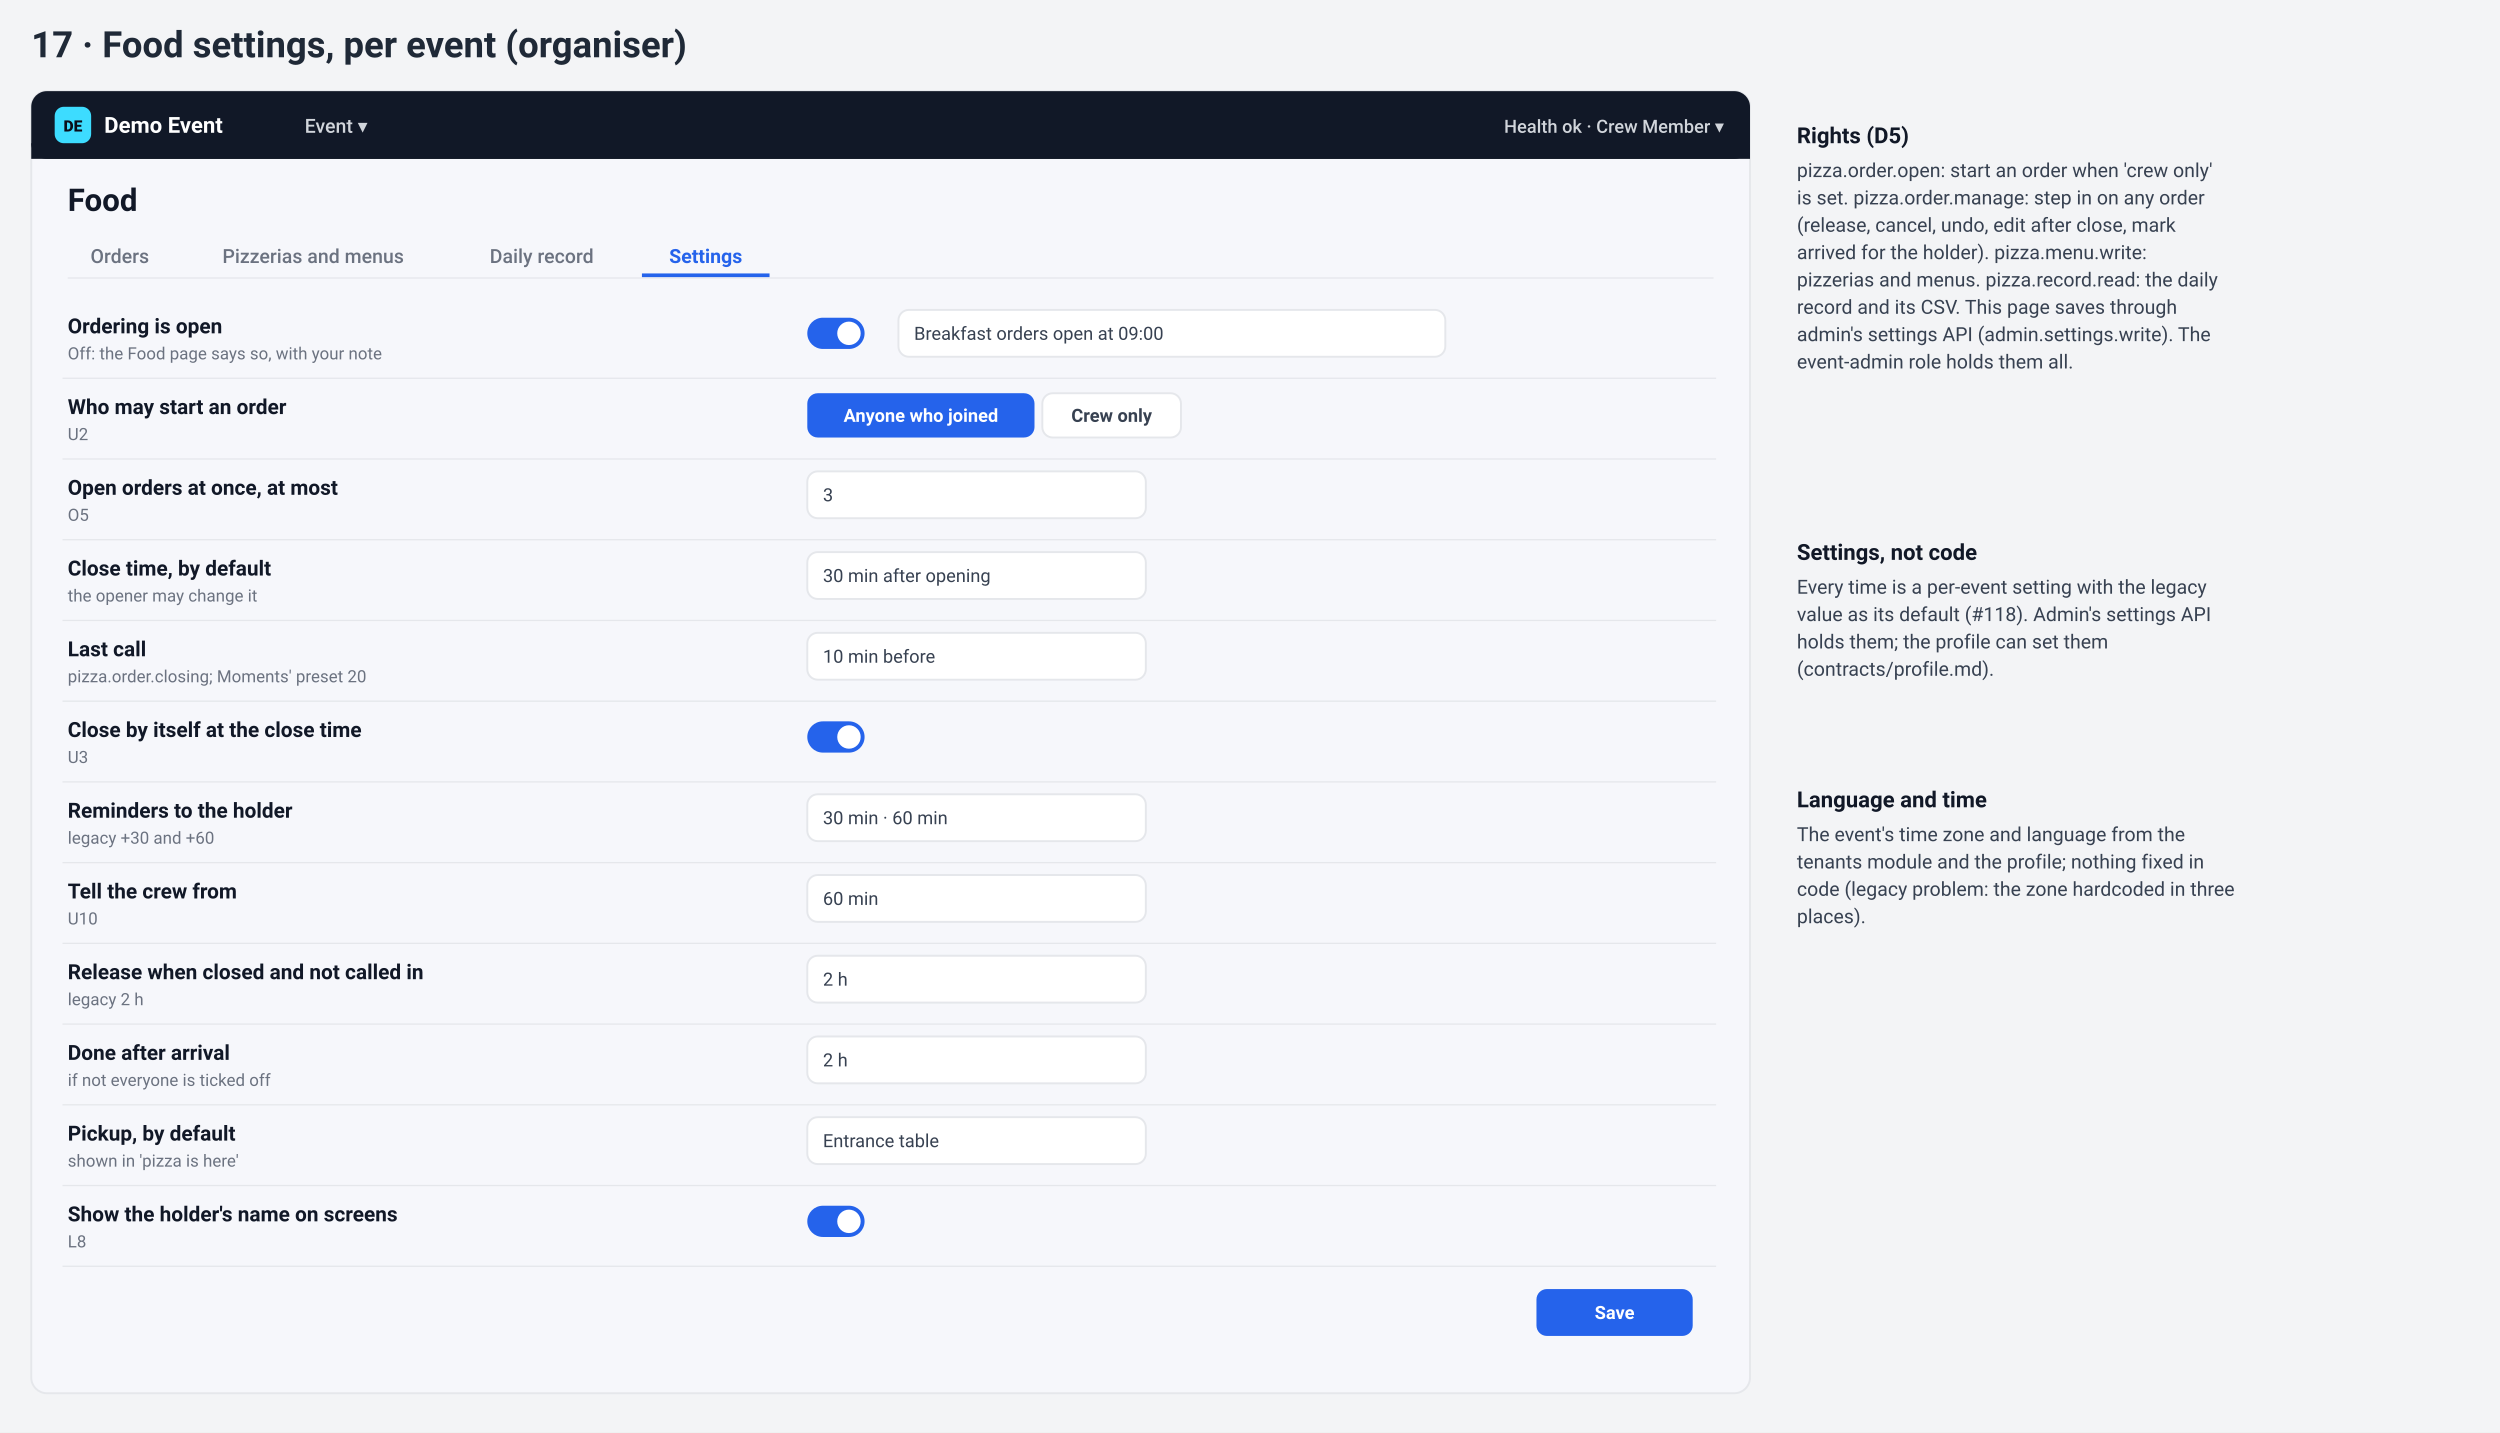
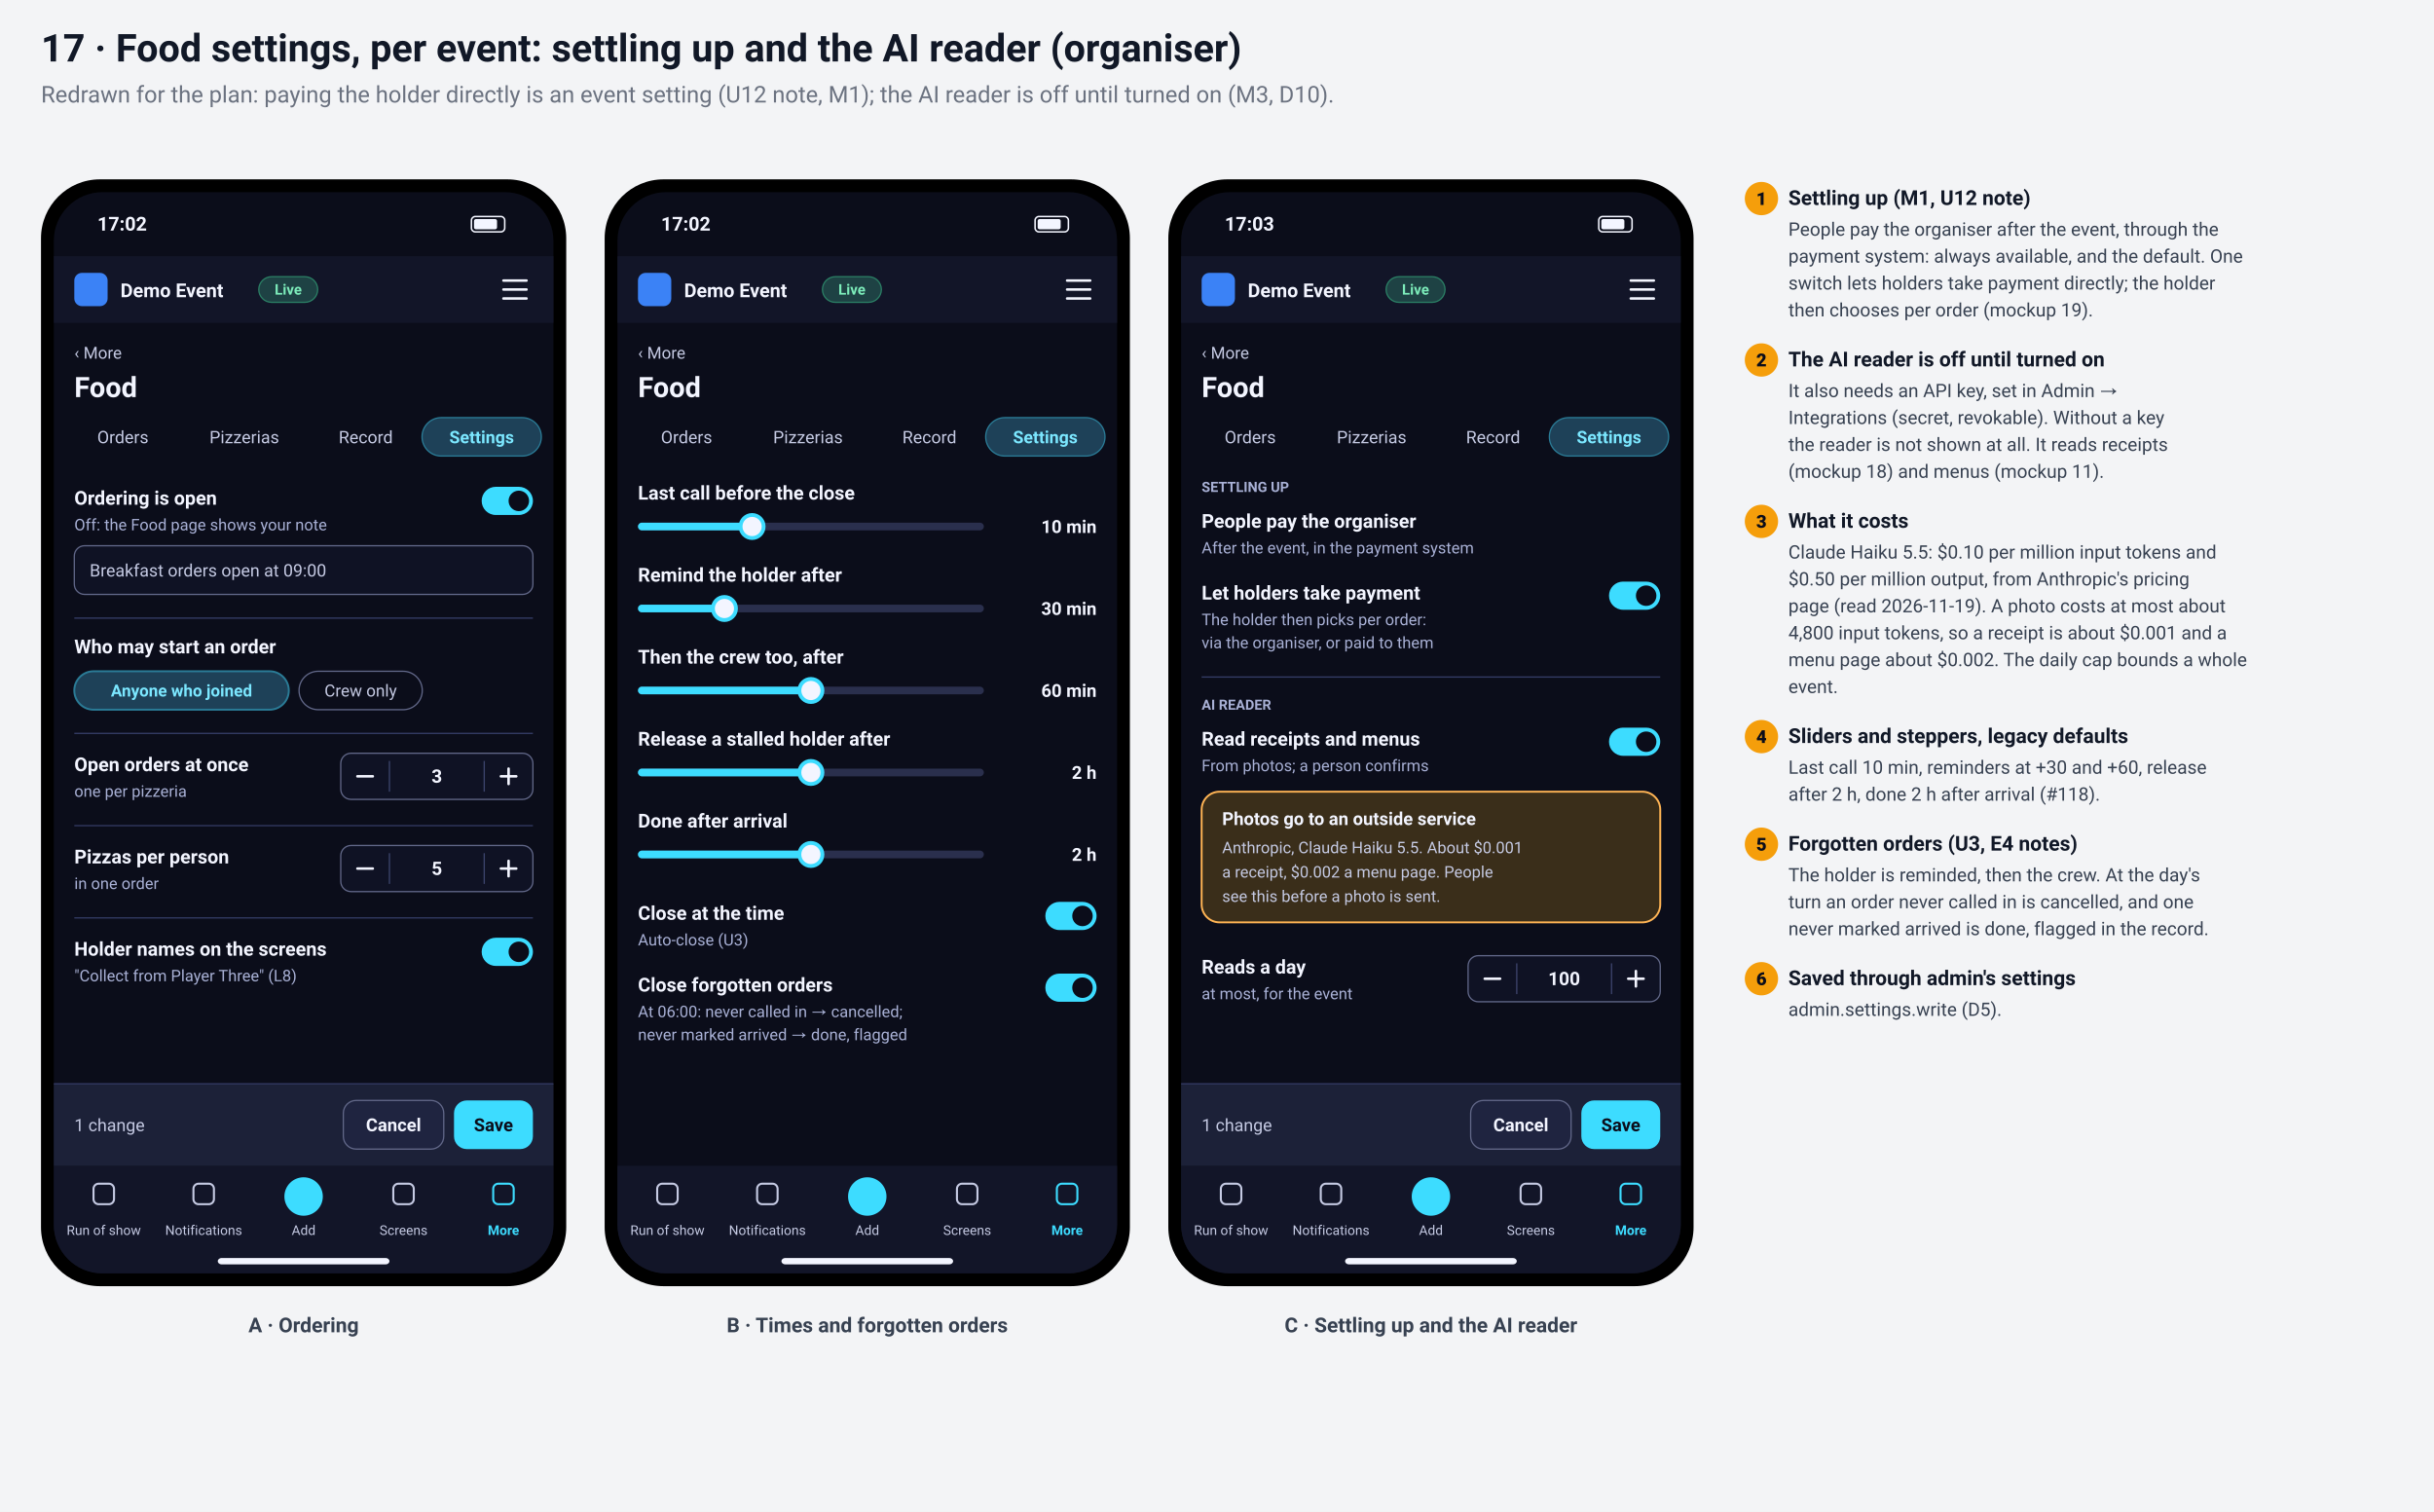
- <svg xmlns="http://www.w3.org/2000/svg" viewBox="0 0 1920 1100" width="1920" height="1100" font-family="system-ui, -apple-system, 'Segoe UI', Roboto, Helvetica, Arial, sans-serif">
+ <svg xmlns="http://www.w3.org/2000/svg" viewBox="0 0 1900 1180" width="1900" height="1180" font-family="system-ui, -apple-system, 'Segoe UI', Roboto, Helvetica, Arial, sans-serif">
  <defs>
-     <marker id="ah" viewBox="0 0 10 10" refX="9" refY="5" markerWidth="8" markerHeight="8" orient="auto-start-reverse">
-       <path d="M0,0 L10,5 L0,10 z" fill="#6b7280" />
-     </marker>
+     <clipPath id="ph42_150">
+       <rect x="42" y="150" width="390" height="844" rx="38" />
+     </clipPath>
+     <clipPath id="ph482_150">
+       <rect x="482" y="150" width="390" height="844" rx="38" />
+     </clipPath>
+     <clipPath id="ph922_150">
+       <rect x="922" y="150" width="390" height="844" rx="38" />
+     </clipPath>
  </defs>
-   <rect x="0" y="0" width="1920" height="1100" rx="0" fill="#f3f4f6" />
-   <text x="24" y="44" font-size="28" fill="#1f2937" font-weight="700" text-anchor="start">17 · Food settings, per event (organiser)</text>
-   <rect x="24" y="70" width="1320" height="1000" rx="12" fill="#f6f7fb" stroke="#e5e7eb" stroke-width="1.5" />
-   <rect x="24" y="70" width="1320" height="52" rx="12" fill="#111827" />
-   <rect x="24" y="110" width="1320" height="12" rx="0" fill="#111827" />
-   <rect x="42" y="82" width="28" height="28" rx="7" fill="#3ddcff" />
-   <text x="56" y="101" font-size="12" fill="#0b0d1a" font-weight="800" text-anchor="middle">DE</text>
-   <text x="80" y="102" font-size="17" fill="#ffffff" font-weight="700" text-anchor="start">Demo Event</text>
-   <text x="234" y="102" font-size="15" fill="#d1d5db" font-weight="500" text-anchor="start">Event ▾</text>
-   <text x="1324" y="102" font-size="14" fill="#d1d5db" font-weight="500" text-anchor="end">Health ok · Crew Member ▾</text>
-   <text x="52" y="162" font-size="24" fill="#111827" font-weight="700" text-anchor="start">Food</text>
-   <text x="92.0" y="202" font-size="15" fill="#6b7280" font-weight="500" text-anchor="middle">Orders</text>
-   <text x="240.5" y="202" font-size="15" fill="#6b7280" font-weight="500" text-anchor="middle">Pizzerias and menus</text>
-   <text x="416.0" y="202" font-size="15" fill="#6b7280" font-weight="500" text-anchor="middle">Daily record</text>
-   <text x="542.0" y="202" font-size="15" fill="#2563eb" font-weight="700" text-anchor="middle">Settings</text>
-   <rect x="493" y="210" width="98" height="3" rx="0" fill="#2563eb" />
-   <rect x="52" y="213" width="1264" height="1" rx="0" fill="#e5e7eb" />
-   <text x="52" y="256" font-size="16" fill="#111827" font-weight="600" text-anchor="start">Ordering is open</text>
-   <text x="52" y="276" font-size="13" fill="#6b7280" font-weight="400" text-anchor="start">Off: the Food page says so, with your note</text>
-   <rect x="620" y="244" width="44" height="24" rx="12" fill="#2563eb" />
-   <circle cx="652" cy="256" r="9" fill="#ffffff" />
-   <rect x="690" y="238" width="420" height="36" rx="8" fill="#ffffff" stroke="#e5e7eb" stroke-width="1.5" />
-   <text x="702" y="261" font-size="14" fill="#374151" font-weight="400" text-anchor="start">Breakfast orders open at 09:00</text>
-   <rect x="48" y="290" width="1270" height="1" rx="0" fill="#e5e7eb" />
-   <text x="52" y="318" font-size="16" fill="#111827" font-weight="600" text-anchor="start">Who may start an order</text>
-   <text x="52" y="338" font-size="13" fill="#6b7280" font-weight="400" text-anchor="start">U2</text>
-   <rect x="620" y="302" width="174.5" height="34" rx="8" fill="#2563eb" />
-   <text x="707.25" y="324" font-size="14" fill="#ffffff" font-weight="600" text-anchor="middle">Anyone who joined</text>
-   <rect x="800.5" y="302" width="106.5" height="34" rx="8" fill="#ffffff" stroke="#e5e7eb" stroke-width="1.5" />
-   <text x="853.75" y="324" font-size="14" fill="#374151" font-weight="600" text-anchor="middle">Crew only</text>
-   <rect x="48" y="352" width="1270" height="1" rx="0" fill="#e5e7eb" />
-   <text x="52" y="380" font-size="16" fill="#111827" font-weight="600" text-anchor="start">Open orders at once, at most</text>
-   <text x="52" y="400" font-size="13" fill="#6b7280" font-weight="400" text-anchor="start">O5</text>
-   <rect x="620" y="362" width="260" height="36" rx="8" fill="#ffffff" stroke="#e5e7eb" stroke-width="1.5" />
-   <text x="632" y="385" font-size="14" fill="#374151" font-weight="400" text-anchor="start">3</text>
-   <rect x="48" y="414" width="1270" height="1" rx="0" fill="#e5e7eb" />
-   <text x="52" y="442" font-size="16" fill="#111827" font-weight="600" text-anchor="start">Close time, by default</text>
-   <text x="52" y="462" font-size="13" fill="#6b7280" font-weight="400" text-anchor="start">the opener may change it</text>
-   <rect x="620" y="424" width="260" height="36" rx="8" fill="#ffffff" stroke="#e5e7eb" stroke-width="1.5" />
-   <text x="632" y="447" font-size="14" fill="#374151" font-weight="400" text-anchor="start">30 min after opening</text>
-   <rect x="48" y="476" width="1270" height="1" rx="0" fill="#e5e7eb" />
-   <text x="52" y="504" font-size="16" fill="#111827" font-weight="600" text-anchor="start">Last call</text>
-   <text x="52" y="524" font-size="13" fill="#6b7280" font-weight="400" text-anchor="start">pizza.order.closing; Moments' preset 20</text>
-   <rect x="620" y="486" width="260" height="36" rx="8" fill="#ffffff" stroke="#e5e7eb" stroke-width="1.5" />
-   <text x="632" y="509" font-size="14" fill="#374151" font-weight="400" text-anchor="start">10 min before</text>
-   <rect x="48" y="538" width="1270" height="1" rx="0" fill="#e5e7eb" />
-   <text x="52" y="566" font-size="16" fill="#111827" font-weight="600" text-anchor="start">Close by itself at the close time</text>
-   <text x="52" y="586" font-size="13" fill="#6b7280" font-weight="400" text-anchor="start">U3</text>
-   <rect x="620" y="554" width="44" height="24" rx="12" fill="#2563eb" />
-   <circle cx="652" cy="566" r="9" fill="#ffffff" />
-   <rect x="48" y="600" width="1270" height="1" rx="0" fill="#e5e7eb" />
-   <text x="52" y="628" font-size="16" fill="#111827" font-weight="600" text-anchor="start">Reminders to the holder</text>
-   <text x="52" y="648" font-size="13" fill="#6b7280" font-weight="400" text-anchor="start">legacy +30 and +60</text>
-   <rect x="620" y="610" width="260" height="36" rx="8" fill="#ffffff" stroke="#e5e7eb" stroke-width="1.5" />
-   <text x="632" y="633" font-size="14" fill="#374151" font-weight="400" text-anchor="start">30 min · 60 min</text>
-   <rect x="48" y="662" width="1270" height="1" rx="0" fill="#e5e7eb" />
-   <text x="52" y="690" font-size="16" fill="#111827" font-weight="600" text-anchor="start">Tell the crew from</text>
-   <text x="52" y="710" font-size="13" fill="#6b7280" font-weight="400" text-anchor="start">U10</text>
-   <rect x="620" y="672" width="260" height="36" rx="8" fill="#ffffff" stroke="#e5e7eb" stroke-width="1.5" />
-   <text x="632" y="695" font-size="14" fill="#374151" font-weight="400" text-anchor="start">60 min</text>
-   <rect x="48" y="724" width="1270" height="1" rx="0" fill="#e5e7eb" />
-   <text x="52" y="752" font-size="16" fill="#111827" font-weight="600" text-anchor="start">Release when closed and not called in</text>
-   <text x="52" y="772" font-size="13" fill="#6b7280" font-weight="400" text-anchor="start">legacy 2 h</text>
-   <rect x="620" y="734" width="260" height="36" rx="8" fill="#ffffff" stroke="#e5e7eb" stroke-width="1.5" />
-   <text x="632" y="757" font-size="14" fill="#374151" font-weight="400" text-anchor="start">2 h</text>
-   <rect x="48" y="786" width="1270" height="1" rx="0" fill="#e5e7eb" />
-   <text x="52" y="814" font-size="16" fill="#111827" font-weight="600" text-anchor="start">Done after arrival</text>
-   <text x="52" y="834" font-size="13" fill="#6b7280" font-weight="400" text-anchor="start">if not everyone is ticked off</text>
-   <rect x="620" y="796" width="260" height="36" rx="8" fill="#ffffff" stroke="#e5e7eb" stroke-width="1.5" />
-   <text x="632" y="819" font-size="14" fill="#374151" font-weight="400" text-anchor="start">2 h</text>
-   <rect x="48" y="848" width="1270" height="1" rx="0" fill="#e5e7eb" />
-   <text x="52" y="876" font-size="16" fill="#111827" font-weight="600" text-anchor="start">Pickup, by default</text>
-   <text x="52" y="896" font-size="13" fill="#6b7280" font-weight="400" text-anchor="start">shown in 'pizza is here'</text>
-   <rect x="620" y="858" width="260" height="36" rx="8" fill="#ffffff" stroke="#e5e7eb" stroke-width="1.5" />
-   <text x="632" y="881" font-size="14" fill="#374151" font-weight="400" text-anchor="start">Entrance table</text>
-   <rect x="48" y="910" width="1270" height="1" rx="0" fill="#e5e7eb" />
-   <text x="52" y="938" font-size="16" fill="#111827" font-weight="600" text-anchor="start">Show the holder's name on screens</text>
-   <text x="52" y="958" font-size="13" fill="#6b7280" font-weight="400" text-anchor="start">L8</text>
-   <rect x="620" y="926" width="44" height="24" rx="12" fill="#2563eb" />
-   <circle cx="652" cy="938" r="9" fill="#ffffff" />
-   <rect x="48" y="972" width="1270" height="1" rx="0" fill="#e5e7eb" />
-   <rect x="1180" y="990" width="120" height="36" rx="8" fill="#2563eb" />
-   <text x="1240.0" y="1013.0" font-size="14" fill="#ffffff" font-weight="600" text-anchor="middle">Save</text>
-   <text x="1380" y="110" font-size="17" fill="#111827" font-weight="700" text-anchor="start">Rights (D5)</text>
-   <text x="1380" y="136" font-size="15" fill="#374151" font-weight="400" text-anchor="start">pizza.order.open: start an order when 'crew only'</text>
-   <text x="1380" y="157" font-size="15" fill="#374151" font-weight="400" text-anchor="start">is set. pizza.order.manage: step in on any order</text>
-   <text x="1380" y="178" font-size="15" fill="#374151" font-weight="400" text-anchor="start">(release, cancel, undo, edit after close, mark</text>
-   <text x="1380" y="199" font-size="15" fill="#374151" font-weight="400" text-anchor="start">arrived for the holder). pizza.menu.write:</text>
-   <text x="1380" y="220" font-size="15" fill="#374151" font-weight="400" text-anchor="start">pizzerias and menus. pizza.record.read: the daily</text>
-   <text x="1380" y="241" font-size="15" fill="#374151" font-weight="400" text-anchor="start">record and its CSV. This page saves through</text>
-   <text x="1380" y="262" font-size="15" fill="#374151" font-weight="400" text-anchor="start">admin's settings API (admin.settings.write). The</text>
-   <text x="1380" y="283" font-size="15" fill="#374151" font-weight="400" text-anchor="start">event-admin role holds them all.</text>
-   <text x="1380" y="430" font-size="17" fill="#111827" font-weight="700" text-anchor="start">Settings, not code</text>
-   <text x="1380" y="456" font-size="15" fill="#374151" font-weight="400" text-anchor="start">Every time is a per-event setting with the legacy</text>
-   <text x="1380" y="477" font-size="15" fill="#374151" font-weight="400" text-anchor="start">value as its default (#118). Admin's settings API</text>
-   <text x="1380" y="498" font-size="15" fill="#374151" font-weight="400" text-anchor="start">holds them; the profile can set them</text>
-   <text x="1380" y="519" font-size="15" fill="#374151" font-weight="400" text-anchor="start">(contracts/profile.md).</text>
-   <text x="1380" y="620" font-size="17" fill="#111827" font-weight="700" text-anchor="start">Language and time</text>
-   <text x="1380" y="646" font-size="15" fill="#374151" font-weight="400" text-anchor="start">The event's time zone and language from the</text>
-   <text x="1380" y="667" font-size="15" fill="#374151" font-weight="400" text-anchor="start">tenants module and the profile; nothing fixed in</text>
-   <text x="1380" y="688" font-size="15" fill="#374151" font-weight="400" text-anchor="start">code (legacy problem: the zone hardcoded in three</text>
-   <text x="1380" y="709" font-size="15" fill="#374151" font-weight="400" text-anchor="start">places).</text>
+   <rect x="0" y="0" width="1900" height="1180" rx="0" fill="#f3f4f6" />
+   <text x="32" y="48" font-size="30" fill="#111827" font-weight="700" text-anchor="start">17 · Food settings, per event: settling up and the AI reader (organiser)</text>
+   <text x="32" y="80" font-size="18" fill="#6b7280" font-weight="400" text-anchor="start">Redrawn for the plan: paying the holder directly is an event setting (U12 note, M1); the AI reader is off until turned on (M3, D10).</text>
+   <rect x="32" y="140" width="410" height="864" rx="46" fill="#000000" />
+   <text x="237" y="1040" font-size="16" fill="#374151" font-weight="600" text-anchor="middle">A · Ordering</text>
+   <g clip-path="url(#ph42_150)">
+     <rect x="42" y="150" width="390" height="844" rx="0" fill="#0b0d1a" />
+     <text x="76" y="180" font-size="15" fill="#f3f5ff" font-weight="600" text-anchor="start">17:02</text>
+     <rect x="368" y="169" width="26" height="12" rx="3" fill="none" stroke="#f3f5ff" stroke-width="1.2" />
+     <rect x="370" y="171" width="18" height="8" rx="1.5" fill="#f3f5ff" />
+     <rect x="42" y="200" width="390" height="52" rx="0" fill="#121528" />
+     <rect x="58" y="213" width="26" height="26" rx="6" fill="#3b82f6" />
+     <text x="94" y="232" font-size="15" fill="#f3f5ff" font-weight="600" text-anchor="start">Demo Event</text>
+     <rect x="202" y="216" width="46" height="20" rx="10" fill="#1e4244" stroke="#2a7e64" stroke-width="1" />
+     <text x="225" y="230" font-size="11.5" fill="#7cecba" font-weight="600" text-anchor="middle">Live</text>
+     <rect x="392" y="218" width="20" height="2" rx="1" fill="#f3f5ff" />
+     <rect x="392" y="225" width="20" height="2" rx="1" fill="#f3f5ff" />
+     <rect x="392" y="232" width="20" height="2" rx="1" fill="#f3f5ff" />
+     <text x="58" y="280" font-size="13" fill="#c5cae3" font-weight="400" text-anchor="start">‹ More</text>
+     <text x="58" y="310" font-size="22" fill="#f3f5ff" font-weight="600" text-anchor="start">Food</text>
+     <text x="95.92" y="346" font-size="13.5" fill="#c5cae3" font-weight="400" text-anchor="middle">Orders</text>
+     <text x="190.72" y="346" font-size="13.5" fill="#c5cae3" font-weight="400" text-anchor="middle">Pizzerias</text>
+     <text x="285.52" y="346" font-size="13.5" fill="#c5cae3" font-weight="400" text-anchor="middle">Record</text>
+     <rect x="329.44" y="326" width="93.12" height="30" rx="15" fill="#1e4158" stroke="#2a7b96" stroke-width="1" />
+     <text x="376" y="346" font-size="13.5" fill="#7be7ff" font-weight="600" text-anchor="middle">Settings</text>
+     <rect x="42" y="910" width="390" height="84" rx="0" fill="#121528" />
+     <rect x="73" y="924" width="16" height="16" rx="4" fill="none" stroke="#c5cae3" stroke-width="1.6" />
+     <text x="81" y="964" font-size="10.5" fill="#c5cae3" font-weight="400" text-anchor="middle">Run of show</text>
+     <rect x="151" y="924" width="16" height="16" rx="4" fill="none" stroke="#c5cae3" stroke-width="1.6" />
+     <text x="159" y="964" font-size="10.5" fill="#c5cae3" font-weight="400" text-anchor="middle">Notifications</text>
+     <circle cx="237" cy="934" r="15" fill="#3ddcff" />
+     <text x="237" y="964" font-size="10.5" fill="#c5cae3" font-weight="400" text-anchor="middle">Add</text>
+     <rect x="307" y="924" width="16" height="16" rx="4" fill="none" stroke="#c5cae3" stroke-width="1.6" />
+     <text x="315" y="964" font-size="10.5" fill="#c5cae3" font-weight="400" text-anchor="middle">Screens</text>
+     <rect x="385" y="924" width="16" height="16" rx="4" fill="none" stroke="#3ddcff" stroke-width="1.6" />
+     <text x="393" y="964" font-size="10.5" fill="#3ddcff" font-weight="600" text-anchor="middle">More</text>
+     <rect x="170" y="982" width="134" height="5" rx="3" fill="#f3f5ff" />
+     <text x="58" y="394" font-size="15" fill="#f3f5ff" font-weight="600" text-anchor="start">Ordering is open</text>
+     <rect x="376" y="380" width="40" height="22" rx="11" fill="#3ddcff" />
+     <circle cx="405" cy="391" r="8" fill="#0b0d1a" />
+     <text x="58" y="414" font-size="12.5" fill="#a9b1d6" font-weight="400" text-anchor="start">Off: the Food page shows your note</text>
+     <rect x="58" y="426" width="358" height="38" rx="8" fill="#0f1224" stroke="#616788" stroke-width="1" />
+     <text x="70" y="450" font-size="13.5" fill="#c5cae3" font-weight="400" text-anchor="start">Breakfast orders open at 09:00</text>
+     <rect x="58" y="482" width="358" height="1" rx="0" fill="#343c66" />
+     <text x="58" y="510" font-size="15" fill="#f3f5ff" font-weight="600" text-anchor="start">Who may start an order</text>
+     <rect x="58" y="524" width="167.44" height="30" rx="15" fill="#1e4158" stroke="#2a7b96" stroke-width="1.5" />
+     <text x="141.72" y="543.68" font-size="13" fill="#7be7ff" font-weight="600" text-anchor="middle">Anyone who joined</text>
+     <rect x="233.44" y="524" width="96.2" height="30" rx="15" fill="none" stroke="#616788" stroke-width="1" />
+     <text x="281.54" y="543.68" font-size="13" fill="#c5cae3" font-weight="400" text-anchor="middle">Crew only</text>
+     <rect x="58" y="572" width="358" height="1" rx="0" fill="#343c66" />
+     <text x="58" y="602" font-size="15" fill="#f3f5ff" font-weight="600" text-anchor="start">Open orders at once</text>
+     <text x="58" y="622" font-size="12.5" fill="#a9b1d6" font-weight="400" text-anchor="start">one per pizzeria</text>
+     <rect x="266" y="588" width="150" height="36" rx="8" fill="#0f1224" stroke="#616788" stroke-width="1" />
+     <line x1="304" y1="594" x2="304" y2="618" stroke="#3c446c" />
+     <line x1="378" y1="594" x2="378" y2="618" stroke="#3c446c" />
+     <path transform="translate(42,150)" d="M237,456.0 h12" fill="none" stroke="#f3f5ff" stroke-width="2" stroke-linecap="round" stroke-linejoin="round" />
+     <path transform="translate(42,150)" d="M349,456.0 h12 M355,450.0 v12" fill="none" stroke="#f3f5ff" stroke-width="2" stroke-linecap="round" stroke-linejoin="round" />
+     <text x="341" y="611" font-size="14.5" fill="#f3f5ff" font-weight="600" text-anchor="middle">3</text>
+     <rect x="58" y="644" width="358" height="1" rx="0" fill="#343c66" />
+     <text x="58" y="674" font-size="15" fill="#f3f5ff" font-weight="600" text-anchor="start">Pizzas per person</text>
+     <text x="58" y="694" font-size="12.5" fill="#a9b1d6" font-weight="400" text-anchor="start">in one order</text>
+     <rect x="266" y="660" width="150" height="36" rx="8" fill="#0f1224" stroke="#616788" stroke-width="1" />
+     <line x1="304" y1="666" x2="304" y2="690" stroke="#3c446c" />
+     <line x1="378" y1="666" x2="378" y2="690" stroke="#3c446c" />
+     <path transform="translate(42,150)" d="M237,528.0 h12" fill="none" stroke="#f3f5ff" stroke-width="2" stroke-linecap="round" stroke-linejoin="round" />
+     <path transform="translate(42,150)" d="M349,528.0 h12 M355,522.0 v12" fill="none" stroke="#f3f5ff" stroke-width="2" stroke-linecap="round" stroke-linejoin="round" />
+     <text x="341" y="683" font-size="14.5" fill="#f3f5ff" font-weight="600" text-anchor="middle">5</text>
+     <rect x="58" y="716" width="358" height="1" rx="0" fill="#343c66" />
+     <text x="58" y="746" font-size="15" fill="#f3f5ff" font-weight="600" text-anchor="start">Holder names on the screens</text>
+     <rect x="376" y="732" width="40" height="22" rx="11" fill="#3ddcff" />
+     <circle cx="405" cy="743" r="8" fill="#0b0d1a" />
+     <text x="58" y="766" font-size="12.5" fill="#a9b1d6" font-weight="400" text-anchor="start">"Collect from Player Three" (L8)</text>
+     <rect x="42" y="846" width="390" height="64" rx="0" fill="#1c2138" />
+     <line x1="42" y1="846" x2="432" y2="846" stroke="#343c66" />
+     <text x="58" y="883" font-size="13.5" fill="#c5cae3" font-weight="400" text-anchor="start">1 change</text>
+     <rect x="354.4" y="859" width="61.6" height="38" rx="10" fill="#3ddcff" />
+     <text x="385.2" y="883.04" font-size="14" fill="#0b0d1a" font-weight="700" text-anchor="middle">Save</text>
+     <rect x="268" y="859" width="78.4" height="38" rx="10" fill="#1f2440" stroke="#616788" stroke-width="1" />
+     <text x="307.2" y="883.04" font-size="14" fill="#f3f5ff" font-weight="600" text-anchor="middle">Cancel</text>
+   </g>
+   <rect x="472" y="140" width="410" height="864" rx="46" fill="#000000" />
+   <text x="677" y="1040" font-size="16" fill="#374151" font-weight="600" text-anchor="middle">B · Times and forgotten orders</text>
+   <g clip-path="url(#ph482_150)">
+     <rect x="482" y="150" width="390" height="844" rx="0" fill="#0b0d1a" />
+     <text x="516" y="180" font-size="15" fill="#f3f5ff" font-weight="600" text-anchor="start">17:02</text>
+     <rect x="808" y="169" width="26" height="12" rx="3" fill="none" stroke="#f3f5ff" stroke-width="1.2" />
+     <rect x="810" y="171" width="18" height="8" rx="1.5" fill="#f3f5ff" />
+     <rect x="482" y="200" width="390" height="52" rx="0" fill="#121528" />
+     <rect x="498" y="213" width="26" height="26" rx="6" fill="#3b82f6" />
+     <text x="534" y="232" font-size="15" fill="#f3f5ff" font-weight="600" text-anchor="start">Demo Event</text>
+     <rect x="642" y="216" width="46" height="20" rx="10" fill="#1e4244" stroke="#2a7e64" stroke-width="1" />
+     <text x="665" y="230" font-size="11.5" fill="#7cecba" font-weight="600" text-anchor="middle">Live</text>
+     <rect x="832" y="218" width="20" height="2" rx="1" fill="#f3f5ff" />
+     <rect x="832" y="225" width="20" height="2" rx="1" fill="#f3f5ff" />
+     <rect x="832" y="232" width="20" height="2" rx="1" fill="#f3f5ff" />
+     <text x="498" y="280" font-size="13" fill="#c5cae3" font-weight="400" text-anchor="start">‹ More</text>
+     <text x="498" y="310" font-size="22" fill="#f3f5ff" font-weight="600" text-anchor="start">Food</text>
+     <text x="535.92" y="346" font-size="13.5" fill="#c5cae3" font-weight="400" text-anchor="middle">Orders</text>
+     <text x="630.72" y="346" font-size="13.5" fill="#c5cae3" font-weight="400" text-anchor="middle">Pizzerias</text>
+     <text x="725.52" y="346" font-size="13.5" fill="#c5cae3" font-weight="400" text-anchor="middle">Record</text>
+     <rect x="769.44" y="326" width="93.12" height="30" rx="15" fill="#1e4158" stroke="#2a7b96" stroke-width="1" />
+     <text x="816" y="346" font-size="13.5" fill="#7be7ff" font-weight="600" text-anchor="middle">Settings</text>
+     <rect x="482" y="910" width="390" height="84" rx="0" fill="#121528" />
+     <rect x="513" y="924" width="16" height="16" rx="4" fill="none" stroke="#c5cae3" stroke-width="1.6" />
+     <text x="521" y="964" font-size="10.5" fill="#c5cae3" font-weight="400" text-anchor="middle">Run of show</text>
+     <rect x="591" y="924" width="16" height="16" rx="4" fill="none" stroke="#c5cae3" stroke-width="1.6" />
+     <text x="599" y="964" font-size="10.5" fill="#c5cae3" font-weight="400" text-anchor="middle">Notifications</text>
+     <circle cx="677" cy="934" r="15" fill="#3ddcff" />
+     <text x="677" y="964" font-size="10.5" fill="#c5cae3" font-weight="400" text-anchor="middle">Add</text>
+     <rect x="747" y="924" width="16" height="16" rx="4" fill="none" stroke="#c5cae3" stroke-width="1.6" />
+     <text x="755" y="964" font-size="10.5" fill="#c5cae3" font-weight="400" text-anchor="middle">Screens</text>
+     <rect x="825" y="924" width="16" height="16" rx="4" fill="none" stroke="#3ddcff" stroke-width="1.6" />
+     <text x="833" y="964" font-size="10.5" fill="#3ddcff" font-weight="600" text-anchor="middle">More</text>
+     <rect x="610" y="982" width="134" height="5" rx="3" fill="#f3f5ff" />
+     <text x="498" y="390" font-size="15" fill="#f3f5ff" font-weight="600" text-anchor="start">Last call before the close</text>
+     <rect x="498" y="408" width="270" height="6" rx="3" fill="#2a2f4d" />
+     <rect x="498" y="408" width="89.1" height="6" rx="3" fill="#3ddcff" />
+     <circle cx="587.1" cy="411" r="9" fill="#f3f5ff" stroke="#3ddcff" stroke-width="3" />
+     <text x="856" y="416" font-size="14" fill="#f3f5ff" font-weight="600" text-anchor="end">10 min</text>
+     <text x="498" y="454" font-size="15" fill="#f3f5ff" font-weight="600" text-anchor="start">Remind the holder after</text>
+     <rect x="498" y="472" width="270" height="6" rx="3" fill="#2a2f4d" />
+     <rect x="498" y="472" width="67.5" height="6" rx="3" fill="#3ddcff" />
+     <circle cx="565.5" cy="475" r="9" fill="#f3f5ff" stroke="#3ddcff" stroke-width="3" />
+     <text x="856" y="480" font-size="14" fill="#f3f5ff" font-weight="600" text-anchor="end">30 min</text>
+     <text x="498" y="518" font-size="15" fill="#f3f5ff" font-weight="600" text-anchor="start">Then the crew too, after</text>
+     <rect x="498" y="536" width="270" height="6" rx="3" fill="#2a2f4d" />
+     <rect x="498" y="536" width="135" height="6" rx="3" fill="#3ddcff" />
+     <circle cx="633.0" cy="539" r="9" fill="#f3f5ff" stroke="#3ddcff" stroke-width="3" />
+     <text x="856" y="544" font-size="14" fill="#f3f5ff" font-weight="600" text-anchor="end">60 min</text>
+     <text x="498" y="582" font-size="15" fill="#f3f5ff" font-weight="600" text-anchor="start">Release a stalled holder after</text>
+     <rect x="498" y="600" width="270" height="6" rx="3" fill="#2a2f4d" />
+     <rect x="498" y="600" width="135" height="6" rx="3" fill="#3ddcff" />
+     <circle cx="633.0" cy="603" r="9" fill="#f3f5ff" stroke="#3ddcff" stroke-width="3" />
+     <text x="856" y="608" font-size="14" fill="#f3f5ff" font-weight="600" text-anchor="end">2 h</text>
+     <text x="498" y="646" font-size="15" fill="#f3f5ff" font-weight="600" text-anchor="start">Done after arrival</text>
+     <rect x="498" y="664" width="270" height="6" rx="3" fill="#2a2f4d" />
+     <rect x="498" y="664" width="135" height="6" rx="3" fill="#3ddcff" />
+     <circle cx="633.0" cy="667" r="9" fill="#f3f5ff" stroke="#3ddcff" stroke-width="3" />
+     <text x="856" y="672" font-size="14" fill="#f3f5ff" font-weight="600" text-anchor="end">2 h</text>
+     <text x="498" y="718" font-size="15" fill="#f3f5ff" font-weight="600" text-anchor="start">Close at the time</text>
+     <rect x="816" y="704" width="40" height="22" rx="11" fill="#3ddcff" />
+     <circle cx="845" cy="715" r="8" fill="#0b0d1a" />
+     <text x="498" y="738" font-size="12.5" fill="#a9b1d6" font-weight="400" text-anchor="start">Auto-close (U3)</text>
+     <text x="498" y="774" font-size="15" fill="#f3f5ff" font-weight="600" text-anchor="start">Close forgotten orders</text>
+     <rect x="816" y="760" width="40" height="22" rx="11" fill="#3ddcff" />
+     <circle cx="845" cy="771" r="8" fill="#0b0d1a" />
+     <text x="498" y="794" font-size="12.5" fill="#a9b1d6" font-weight="400" text-anchor="start">At 06:00: never called in → cancelled;</text>
+     <text x="498" y="812" font-size="12.5" fill="#a9b1d6" font-weight="400" text-anchor="start">never marked arrived → done, flagged</text>
+   </g>
+   <rect x="912" y="140" width="410" height="864" rx="46" fill="#000000" />
+   <text x="1117" y="1040" font-size="16" fill="#374151" font-weight="600" text-anchor="middle">C · Settling up and the AI reader</text>
+   <g clip-path="url(#ph922_150)">
+     <rect x="922" y="150" width="390" height="844" rx="0" fill="#0b0d1a" />
+     <text x="956" y="180" font-size="15" fill="#f3f5ff" font-weight="600" text-anchor="start">17:03</text>
+     <rect x="1248" y="169" width="26" height="12" rx="3" fill="none" stroke="#f3f5ff" stroke-width="1.2" />
+     <rect x="1250" y="171" width="18" height="8" rx="1.5" fill="#f3f5ff" />
+     <rect x="922" y="200" width="390" height="52" rx="0" fill="#121528" />
+     <rect x="938" y="213" width="26" height="26" rx="6" fill="#3b82f6" />
+     <text x="974" y="232" font-size="15" fill="#f3f5ff" font-weight="600" text-anchor="start">Demo Event</text>
+     <rect x="1082" y="216" width="46" height="20" rx="10" fill="#1e4244" stroke="#2a7e64" stroke-width="1" />
+     <text x="1105" y="230" font-size="11.5" fill="#7cecba" font-weight="600" text-anchor="middle">Live</text>
+     <rect x="1272" y="218" width="20" height="2" rx="1" fill="#f3f5ff" />
+     <rect x="1272" y="225" width="20" height="2" rx="1" fill="#f3f5ff" />
+     <rect x="1272" y="232" width="20" height="2" rx="1" fill="#f3f5ff" />
+     <text x="938" y="280" font-size="13" fill="#c5cae3" font-weight="400" text-anchor="start">‹ More</text>
+     <text x="938" y="310" font-size="22" fill="#f3f5ff" font-weight="600" text-anchor="start">Food</text>
+     <text x="975.92" y="346" font-size="13.5" fill="#c5cae3" font-weight="400" text-anchor="middle">Orders</text>
+     <text x="1070.72" y="346" font-size="13.5" fill="#c5cae3" font-weight="400" text-anchor="middle">Pizzerias</text>
+     <text x="1165.52" y="346" font-size="13.5" fill="#c5cae3" font-weight="400" text-anchor="middle">Record</text>
+     <rect x="1209.44" y="326" width="93.12" height="30" rx="15" fill="#1e4158" stroke="#2a7b96" stroke-width="1" />
+     <text x="1256" y="346" font-size="13.5" fill="#7be7ff" font-weight="600" text-anchor="middle">Settings</text>
+     <rect x="922" y="910" width="390" height="84" rx="0" fill="#121528" />
+     <rect x="953" y="924" width="16" height="16" rx="4" fill="none" stroke="#c5cae3" stroke-width="1.6" />
+     <text x="961" y="964" font-size="10.5" fill="#c5cae3" font-weight="400" text-anchor="middle">Run of show</text>
+     <rect x="1031" y="924" width="16" height="16" rx="4" fill="none" stroke="#c5cae3" stroke-width="1.6" />
+     <text x="1039" y="964" font-size="10.5" fill="#c5cae3" font-weight="400" text-anchor="middle">Notifications</text>
+     <circle cx="1117" cy="934" r="15" fill="#3ddcff" />
+     <text x="1117" y="964" font-size="10.5" fill="#c5cae3" font-weight="400" text-anchor="middle">Add</text>
+     <rect x="1187" y="924" width="16" height="16" rx="4" fill="none" stroke="#c5cae3" stroke-width="1.6" />
+     <text x="1195" y="964" font-size="10.5" fill="#c5cae3" font-weight="400" text-anchor="middle">Screens</text>
+     <rect x="1265" y="924" width="16" height="16" rx="4" fill="none" stroke="#3ddcff" stroke-width="1.6" />
+     <text x="1273" y="964" font-size="10.5" fill="#3ddcff" font-weight="600" text-anchor="middle">More</text>
+     <rect x="1050" y="982" width="134" height="5" rx="3" fill="#f3f5ff" />
+     <text x="938" y="384" font-size="11" fill="#a9b1d6" font-weight="700" text-anchor="start">SETTLING UP</text>
+     <text x="938" y="412" font-size="15" fill="#f3f5ff" font-weight="600" text-anchor="start">People pay the organiser</text>
+     <text x="938" y="432" font-size="12.5" fill="#a9b1d6" font-weight="400" text-anchor="start">After the event, in the payment system</text>
+     <text x="938" y="468" font-size="15" fill="#f3f5ff" font-weight="600" text-anchor="start">Let holders take payment</text>
+     <rect x="1256" y="454" width="40" height="22" rx="11" fill="#3ddcff" />
+     <circle cx="1285" cy="465" r="8" fill="#0b0d1a" />
+     <text x="938" y="488" font-size="12.5" fill="#a9b1d6" font-weight="400" text-anchor="start">The holder then picks per order:</text>
+     <text x="938" y="506" font-size="12.5" fill="#a9b1d6" font-weight="400" text-anchor="start">via the organiser, or paid to them</text>
+     <rect x="938" y="528" width="358" height="1" rx="0" fill="#343c66" />
+     <text x="938" y="554" font-size="11" fill="#a9b1d6" font-weight="700" text-anchor="start">AI READER</text>
+     <text x="938" y="582" font-size="15" fill="#f3f5ff" font-weight="600" text-anchor="start">Read receipts and menus</text>
+     <rect x="1256" y="568" width="40" height="22" rx="11" fill="#3ddcff" />
+     <circle cx="1285" cy="579" r="8" fill="#0b0d1a" />
+     <text x="938" y="602" font-size="12.5" fill="#a9b1d6" font-weight="400" text-anchor="start">From photos; a person confirms</text>
+     <rect x="938" y="618" width="358" height="102" rx="14" fill="#3a2e1a" stroke="#ffb454" stroke-width="1.5" />
+     <text x="954" y="644" font-size="14" fill="#f3f5ff" font-weight="700" text-anchor="start">Photos go to an outside service</text>
+     <text x="954" y="666" font-size="12.5" fill="#c5cae3" font-weight="400" text-anchor="start">Anthropic, Claude Haiku 5.5. About $0.001</text>
+     <text x="954" y="685" font-size="12.5" fill="#c5cae3" font-weight="400" text-anchor="start">a receipt, $0.002 a menu page. People</text>
+     <text x="954" y="704" font-size="12.5" fill="#c5cae3" font-weight="400" text-anchor="start">see this before a photo is sent.</text>
+     <text x="938" y="760" font-size="15" fill="#f3f5ff" font-weight="600" text-anchor="start">Reads a day</text>
+     <text x="938" y="780" font-size="12.5" fill="#a9b1d6" font-weight="400" text-anchor="start">at most, for the event</text>
+     <rect x="1146" y="746" width="150" height="36" rx="8" fill="#0f1224" stroke="#616788" stroke-width="1" />
+     <line x1="1184" y1="752" x2="1184" y2="776" stroke="#3c446c" />
+     <line x1="1258" y1="752" x2="1258" y2="776" stroke="#3c446c" />
+     <path transform="translate(922,150)" d="M237,614.0 h12" fill="none" stroke="#f3f5ff" stroke-width="2" stroke-linecap="round" stroke-linejoin="round" />
+     <path transform="translate(922,150)" d="M349,614.0 h12 M355,608.0 v12" fill="none" stroke="#f3f5ff" stroke-width="2" stroke-linecap="round" stroke-linejoin="round" />
+     <text x="1221" y="769" font-size="14.5" fill="#f3f5ff" font-weight="600" text-anchor="middle">100</text>
+     <rect x="922" y="846" width="390" height="64" rx="0" fill="#1c2138" />
+     <line x1="922" y1="846" x2="1312" y2="846" stroke="#343c66" />
+     <text x="938" y="883" font-size="13.5" fill="#c5cae3" font-weight="400" text-anchor="start">1 change</text>
+     <rect x="1234.4" y="859" width="61.6" height="38" rx="10" fill="#3ddcff" />
+     <text x="1265.2" y="883.04" font-size="14" fill="#0b0d1a" font-weight="700" text-anchor="middle">Save</text>
+     <rect x="1148" y="859" width="78.4" height="38" rx="10" fill="#1f2440" stroke="#616788" stroke-width="1" />
+     <text x="1187.2" y="883.04" font-size="14" fill="#f3f5ff" font-weight="600" text-anchor="middle">Cancel</text>
+   </g>
+   <circle cx="1375" cy="155" r="13" fill="#f59e0b" />
+   <text x="1375" y="160" font-size="14" fill="#0b0d1a" font-weight="800" text-anchor="middle">1</text>
+   <text x="1396" y="160" font-size="16" fill="#111827" font-weight="700" text-anchor="start">Settling up (M1, U12 note)</text>
+   <text x="1396" y="184" font-size="14.5" fill="#374151" font-weight="400" text-anchor="start">People pay the organiser after the event, through the</text>
+   <text x="1396" y="205" font-size="14.5" fill="#374151" font-weight="400" text-anchor="start">payment system: always available, and the default. One</text>
+   <text x="1396" y="226" font-size="14.5" fill="#374151" font-weight="400" text-anchor="start">switch lets holders take payment directly; the holder</text>
+   <text x="1396" y="247" font-size="14.5" fill="#374151" font-weight="400" text-anchor="start">then chooses per order (mockup 19).</text>
+   <circle cx="1375" cy="281" r="13" fill="#f59e0b" />
+   <text x="1375" y="286" font-size="14" fill="#0b0d1a" font-weight="800" text-anchor="middle">2</text>
+   <text x="1396" y="286" font-size="16" fill="#111827" font-weight="700" text-anchor="start">The AI reader is off until turned on</text>
+   <text x="1396" y="310" font-size="14.5" fill="#374151" font-weight="400" text-anchor="start">It also needs an API key, set in Admin →</text>
+   <text x="1396" y="331" font-size="14.5" fill="#374151" font-weight="400" text-anchor="start">Integrations (secret, revokable). Without a key</text>
+   <text x="1396" y="352" font-size="14.5" fill="#374151" font-weight="400" text-anchor="start">the reader is not shown at all. It reads receipts</text>
+   <text x="1396" y="373" font-size="14.5" fill="#374151" font-weight="400" text-anchor="start">(mockup 18) and menus (mockup 11).</text>
+   <circle cx="1375" cy="407" r="13" fill="#f59e0b" />
+   <text x="1375" y="412" font-size="14" fill="#0b0d1a" font-weight="800" text-anchor="middle">3</text>
+   <text x="1396" y="412" font-size="16" fill="#111827" font-weight="700" text-anchor="start">What it costs</text>
+   <text x="1396" y="436" font-size="14.5" fill="#374151" font-weight="400" text-anchor="start">Claude Haiku 5.5: $0.10 per million input tokens and</text>
+   <text x="1396" y="457" font-size="14.5" fill="#374151" font-weight="400" text-anchor="start">$0.50 per million output, from Anthropic's pricing</text>
+   <text x="1396" y="478" font-size="14.5" fill="#374151" font-weight="400" text-anchor="start">page (read 2026-11-19). A photo costs at most about</text>
+   <text x="1396" y="499" font-size="14.5" fill="#374151" font-weight="400" text-anchor="start">4,800 input tokens, so a receipt is about $0.001 and a</text>
+   <text x="1396" y="520" font-size="14.5" fill="#374151" font-weight="400" text-anchor="start">menu page about $0.002. The daily cap bounds a whole</text>
+   <text x="1396" y="541" font-size="14.5" fill="#374151" font-weight="400" text-anchor="start">event.</text>
+   <circle cx="1375" cy="575" r="13" fill="#f59e0b" />
+   <text x="1375" y="580" font-size="14" fill="#0b0d1a" font-weight="800" text-anchor="middle">4</text>
+   <text x="1396" y="580" font-size="16" fill="#111827" font-weight="700" text-anchor="start">Sliders and steppers, legacy defaults</text>
+   <text x="1396" y="604" font-size="14.5" fill="#374151" font-weight="400" text-anchor="start">Last call 10 min, reminders at +30 and +60, release</text>
+   <text x="1396" y="625" font-size="14.5" fill="#374151" font-weight="400" text-anchor="start">after 2 h, done 2 h after arrival (#118).</text>
+   <circle cx="1375" cy="659" r="13" fill="#f59e0b" />
+   <text x="1375" y="664" font-size="14" fill="#0b0d1a" font-weight="800" text-anchor="middle">5</text>
+   <text x="1396" y="664" font-size="16" fill="#111827" font-weight="700" text-anchor="start">Forgotten orders (U3, E4 notes)</text>
+   <text x="1396" y="688" font-size="14.5" fill="#374151" font-weight="400" text-anchor="start">The holder is reminded, then the crew. At the day's</text>
+   <text x="1396" y="709" font-size="14.5" fill="#374151" font-weight="400" text-anchor="start">turn an order never called in is cancelled, and one</text>
+   <text x="1396" y="730" font-size="14.5" fill="#374151" font-weight="400" text-anchor="start">never marked arrived is done, flagged in the record.</text>
+   <circle cx="1375" cy="764" r="13" fill="#f59e0b" />
+   <text x="1375" y="769" font-size="14" fill="#0b0d1a" font-weight="800" text-anchor="middle">6</text>
+   <text x="1396" y="769" font-size="16" fill="#111827" font-weight="700" text-anchor="start">Saved through admin's settings</text>
+   <text x="1396" y="793" font-size="14.5" fill="#374151" font-weight="400" text-anchor="start">admin.settings.write (D5).</text>
</svg>
